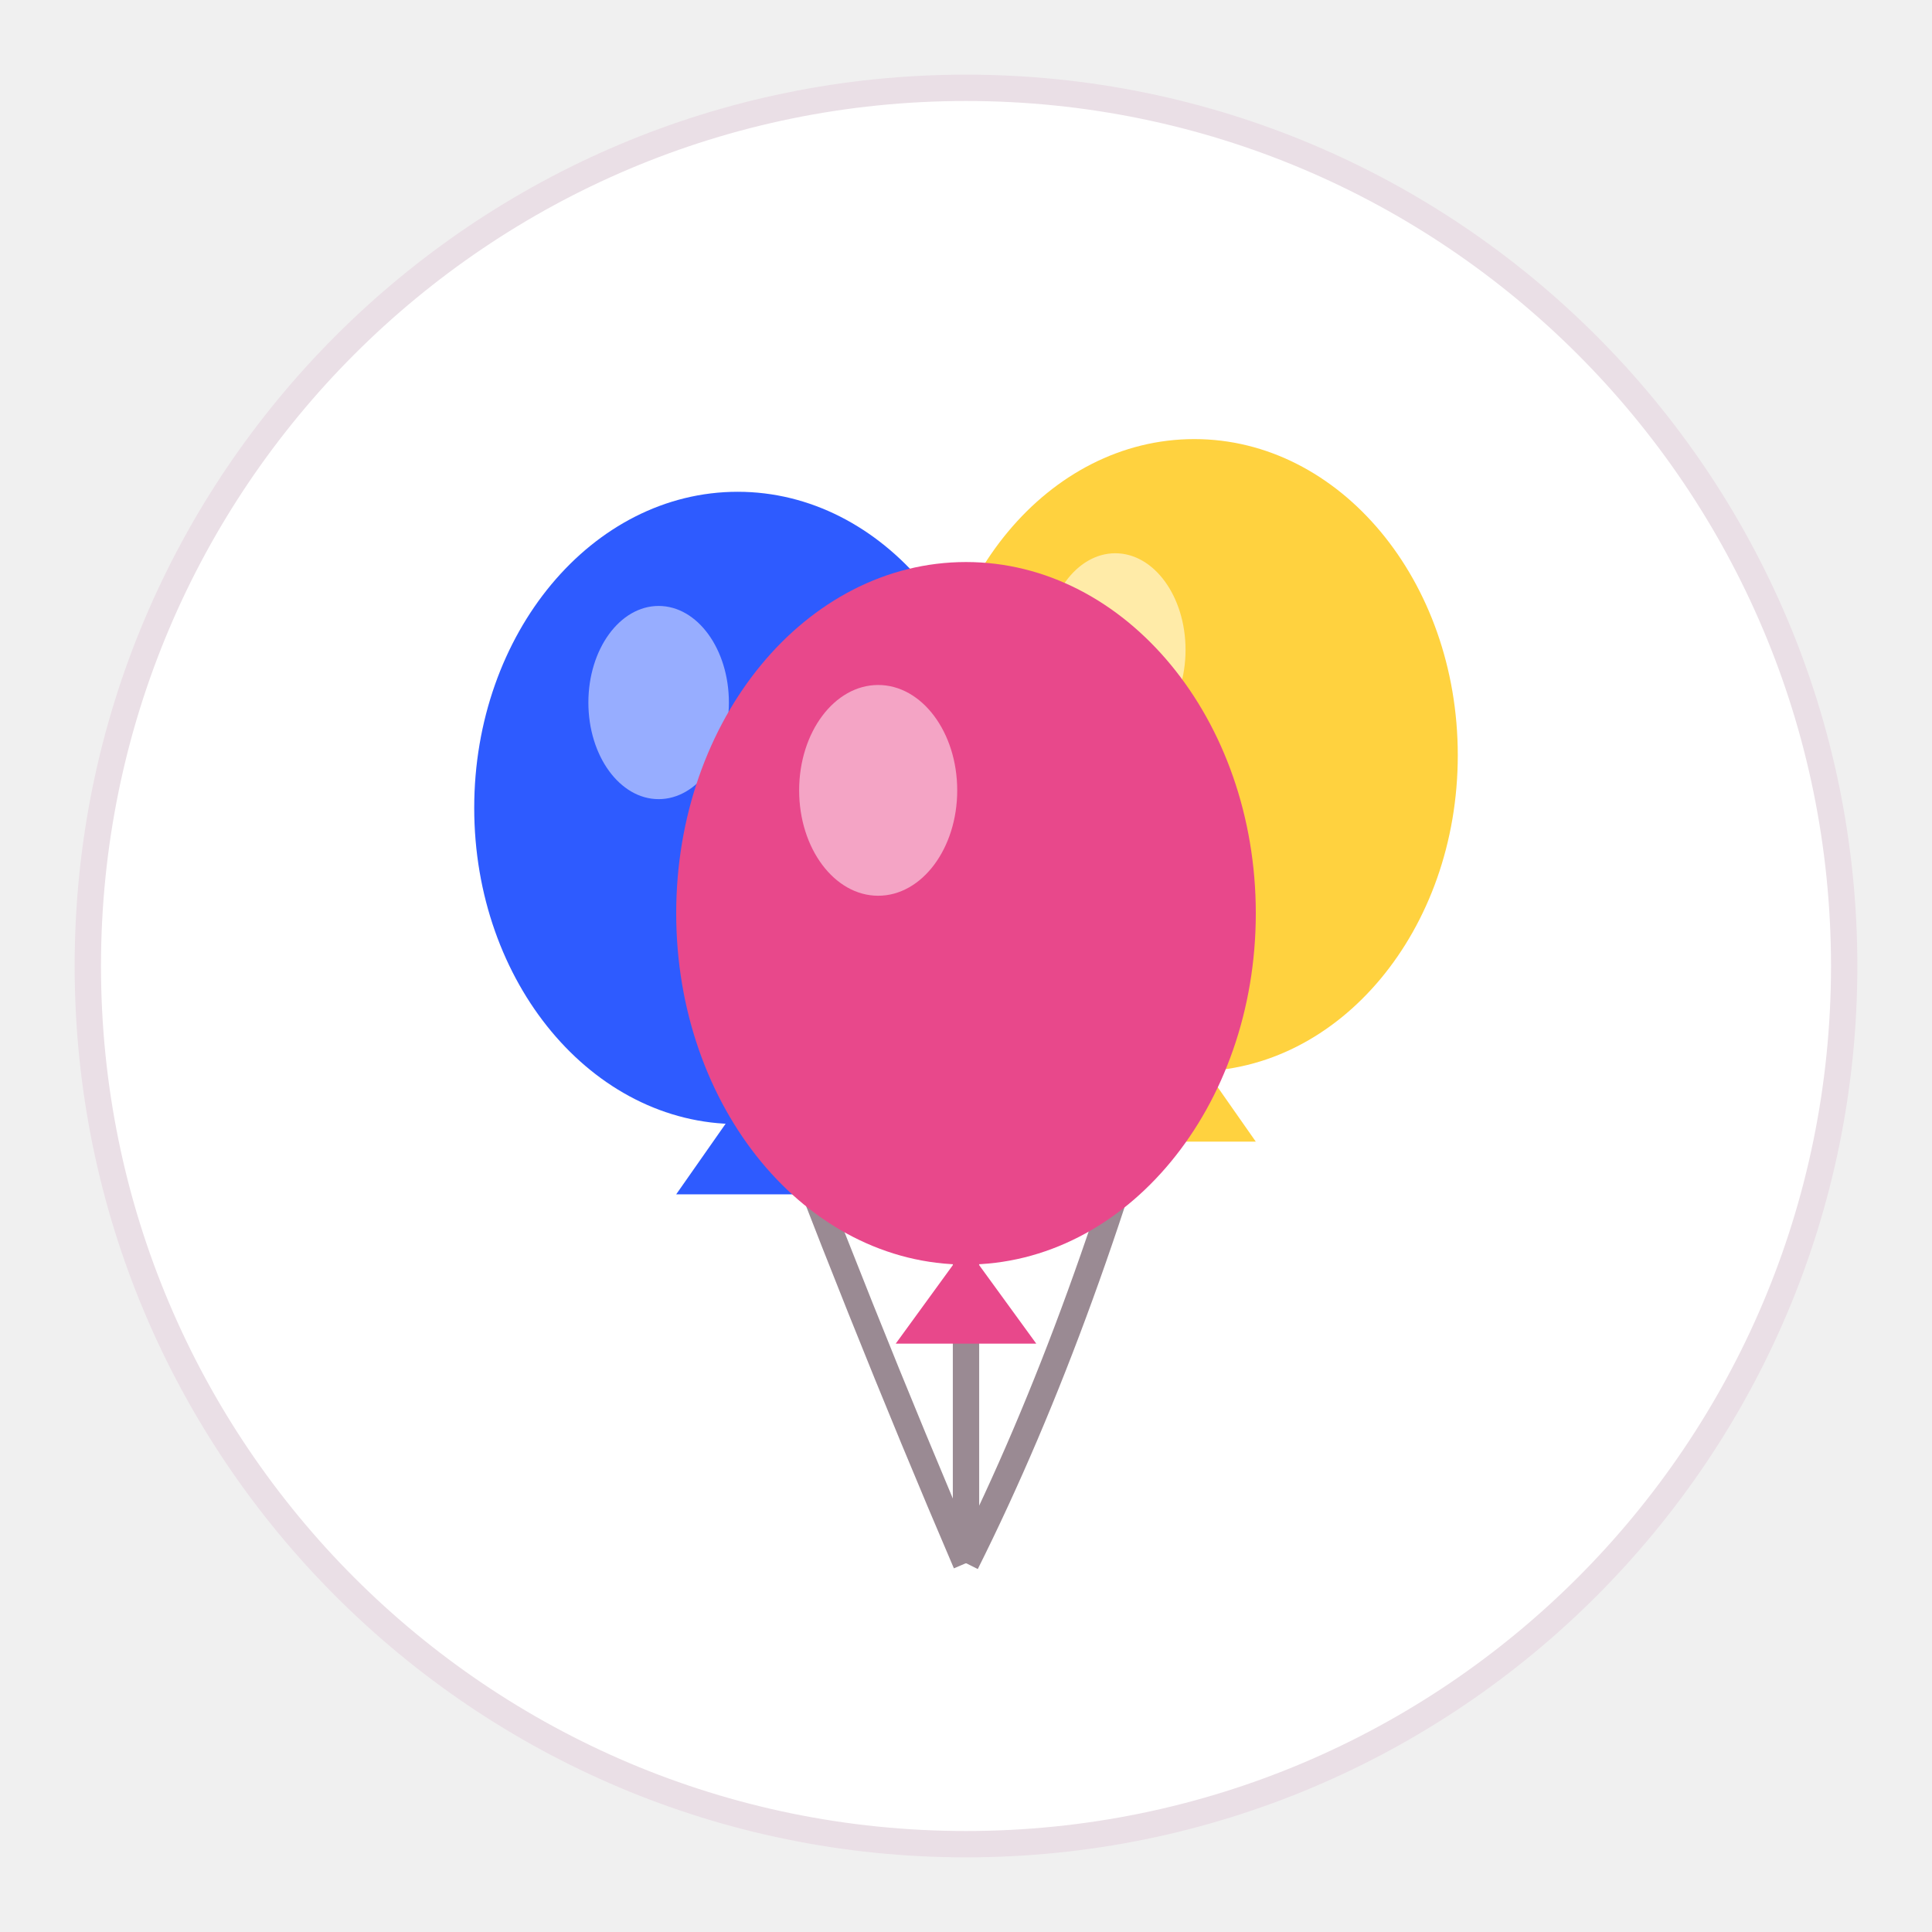
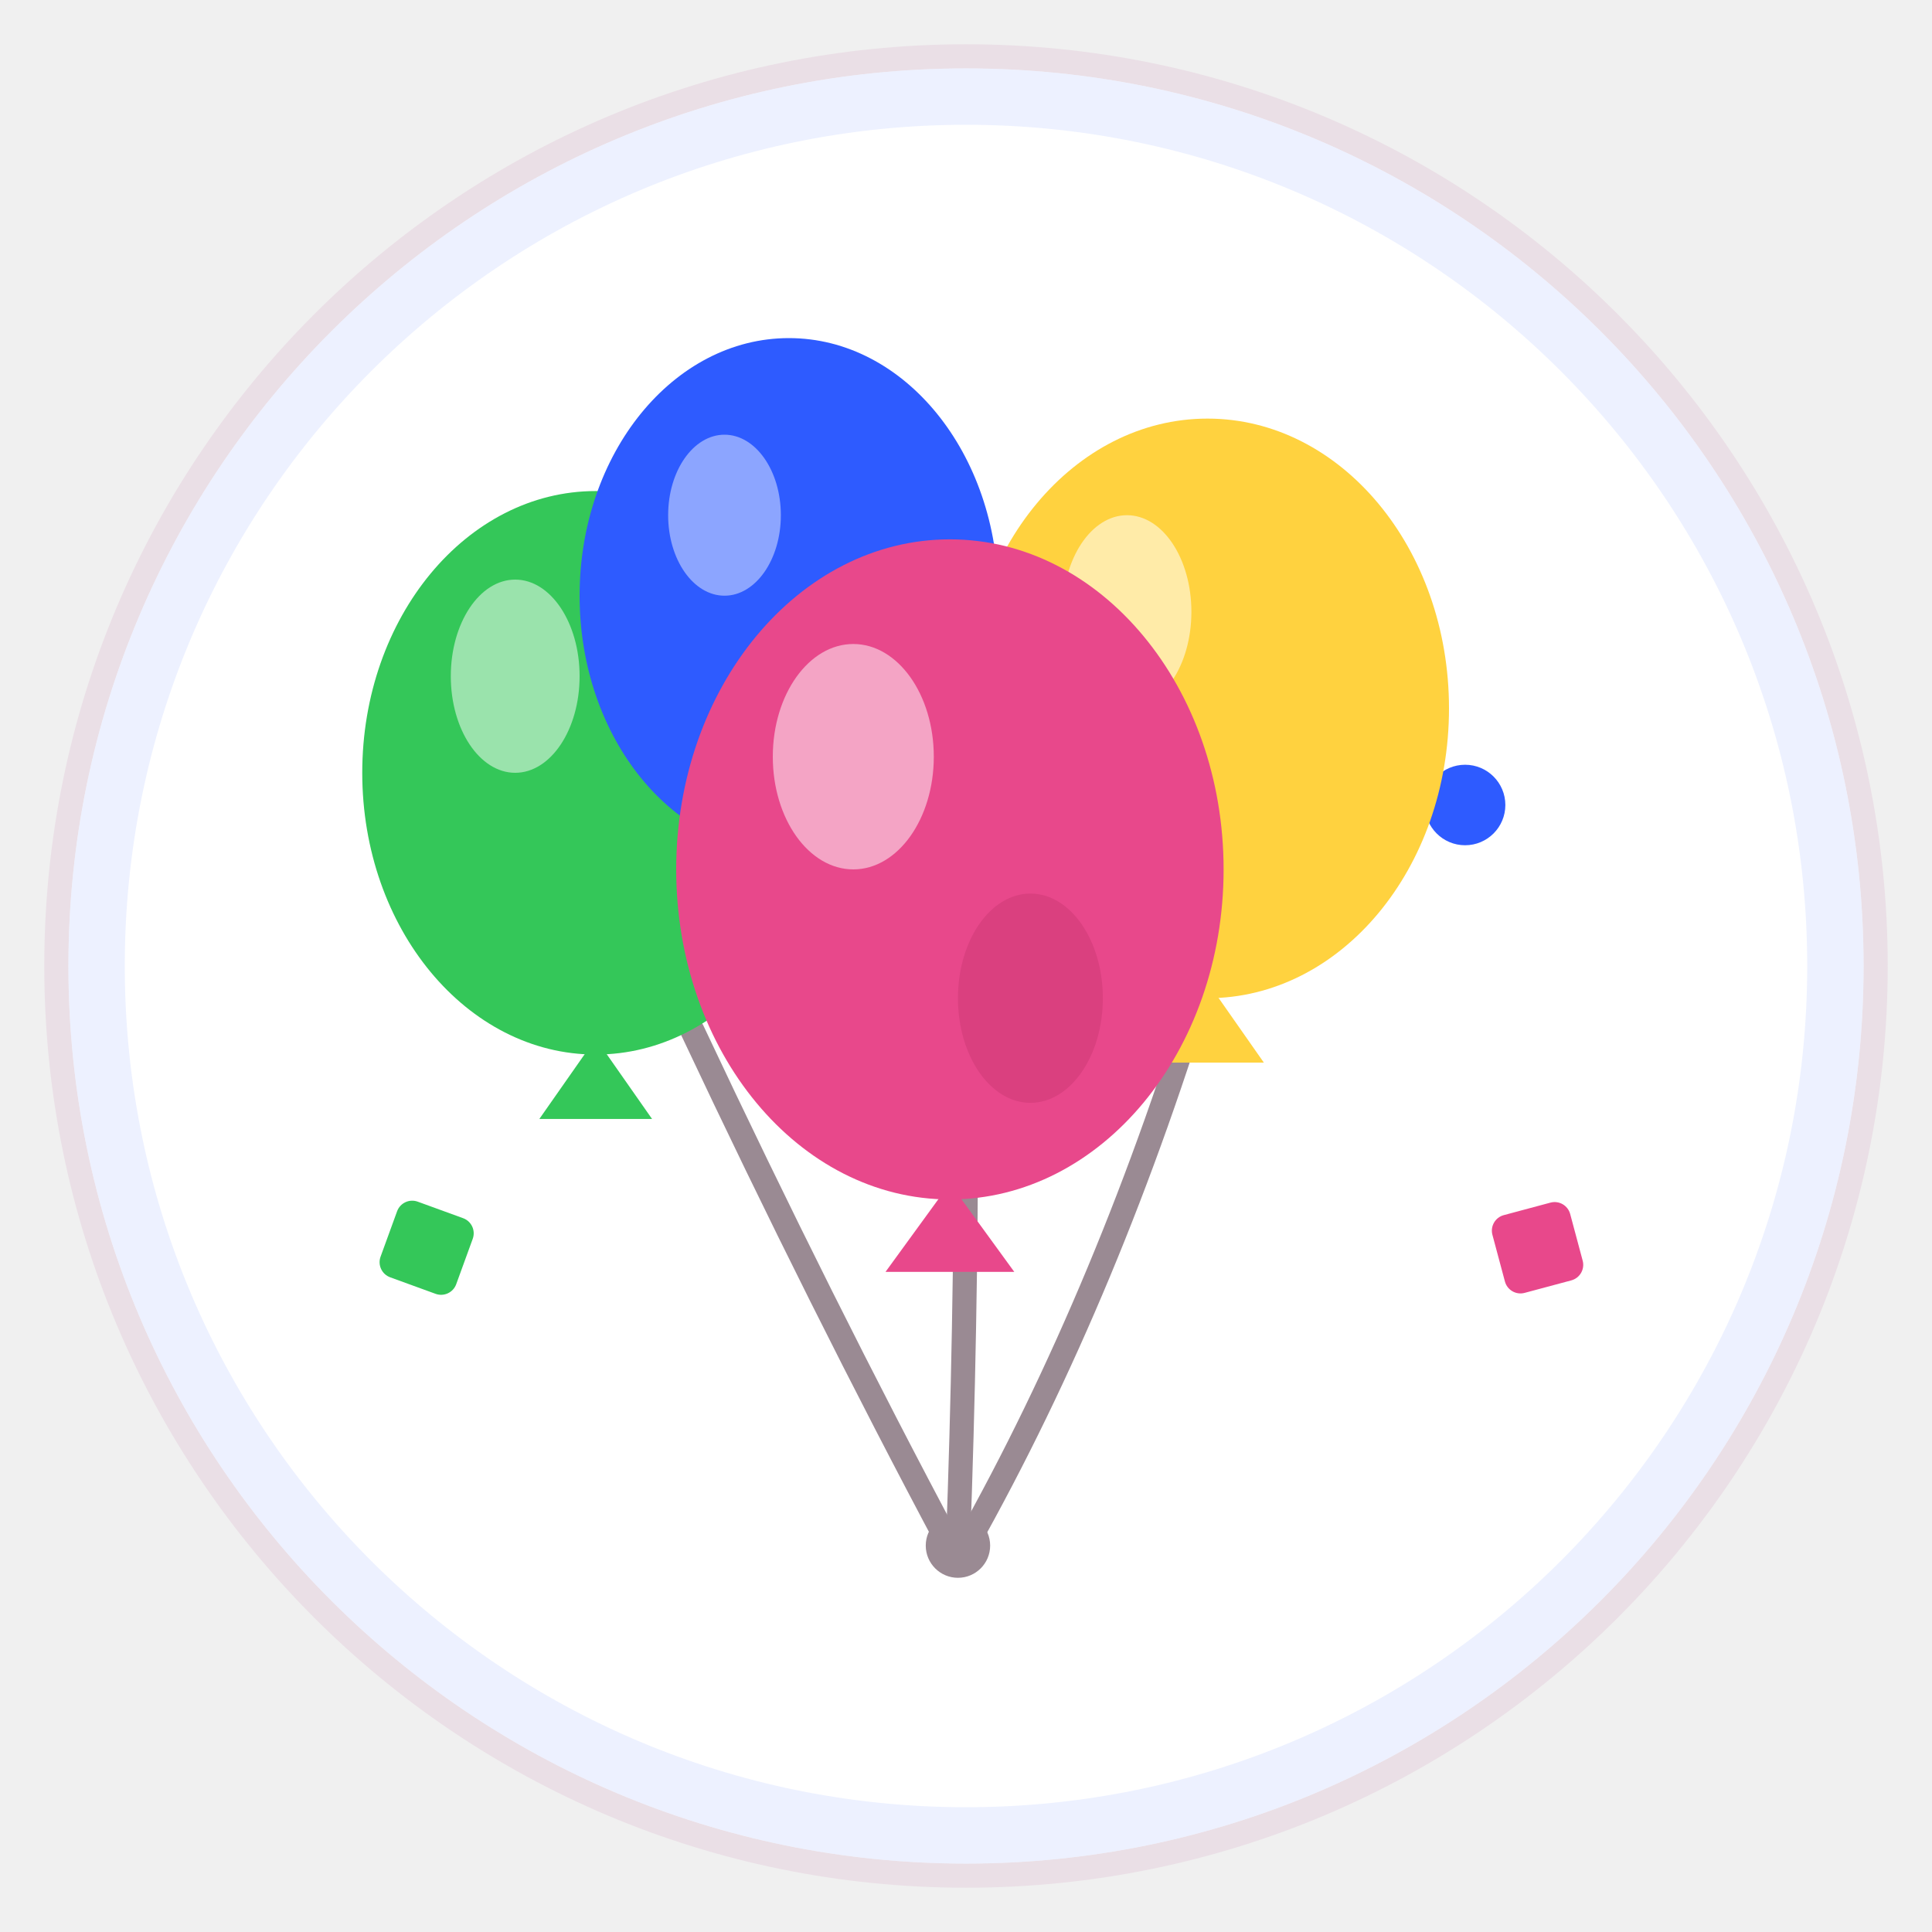
- <svg xmlns="http://www.w3.org/2000/svg" viewBox="0 0 220 220" role="img" aria-label="Palloncini">
-   <circle cx="110" cy="110" r="100" fill="#FFFFFF" stroke="#EADFE6" stroke-width="3" />
-   <path d="M86 118 Q98 150 110 178" fill="none" stroke="#9A8A93" stroke-width="3" />
-   <path d="M134 112 Q124 150 110 178" fill="none" stroke="#9A8A93" stroke-width="3" />
-   <path d="M110 124 Q110 150 110 178" fill="none" stroke="#9A8A93" stroke-width="3" />
-   <ellipse cx="84" cy="92" rx="30" ry="36" fill="#2E5BFF" />
-   <path d="M84 126 l-7 10 14 0 Z" fill="#2E5BFF" />
-   <ellipse cx="75" cy="80" rx="8" ry="11" fill="#FFFFFF" opacity=".5" />
-   <ellipse cx="136" cy="86" rx="30" ry="36" fill="#FFD23F" />
-   <path d="M136 120 l-7 10 14 0 Z" fill="#FFD23F" />
-   <ellipse cx="127" cy="74" rx="8" ry="11" fill="#FFFFFF" opacity=".55" />
-   <ellipse cx="110" cy="104" rx="33" ry="40" fill="#E8488B" />
-   <path d="M110 142 l-8 11 16 0 Z" fill="#E8488B" />
-   <ellipse cx="100" cy="90" rx="9" ry="12" fill="#FFFFFF" opacity=".5" />
+ <svg xmlns="http://www.w3.org/2000/svg" viewBox="0 0 240 240" role="img" aria-label="Palloncini">
+   <circle cx="120" cy="120" r="113" fill="#FFFFFF" stroke="#EADFE6" stroke-width="3" />
+   <circle cx="120" cy="120" r="108" fill="none" stroke="#D7E0FF" stroke-width="7" opacity=".45" />
+   <g>
+     <rect x="48" y="150" width="10" height="10" rx="2" fill="#34C759" transform="rotate(20 53 155)" />
+     <rect x="186" y="150" width="10" height="10" rx="2" fill="#E8488B" transform="rotate(-15 191 155)" />
+     <circle cx="58" cy="92" r="5" fill="#FFD23F" />
+     <circle cx="182" cy="100" r="5" fill="#2E5BFF" />
+     <path d="M150 64 l3 7 7 3 -7 3 -3 7 -3 -7 -7 -3 7 -3 Z" fill="#FFD23F" />
+   </g>
+   <g fill="none" stroke="#9A8A93" stroke-width="3" stroke-linecap="round">
+     <path d="M86 128 Q102 162 118 192" />
+     <path d="M150 120 Q138 160 120 192" />
+     <path d="M120 138 Q120 165 119 192" />
+   </g>
+   <circle cx="119" cy="192" r="4" fill="#9A8A93" />
+   <ellipse cx="74" cy="96" rx="29" ry="35" fill="#34C759" />
+   <ellipse cx="64" cy="84" rx="8" ry="12" fill="#FFFFFF" opacity=".5" />
+   <path d="M74 129 l-7 10 14 0 Z" fill="#34C759" />
+   <ellipse cx="150" cy="88" rx="30" ry="36" fill="#FFD23F" />
+   <ellipse cx="140" cy="76" rx="8" ry="12" fill="#FFFFFF" opacity=".55" />
+   <path d="M150 122 l-7 10 14 0 Z" fill="#FFD23F" />
+   <ellipse cx="98" cy="74" rx="26" ry="32" fill="#2E5BFF" />
+   <ellipse cx="90" cy="64" rx="7" ry="10" fill="#FFFFFF" opacity=".45" />
+   <path d="M98 104 l-6 9 12 0 Z" fill="#2E5BFF" />
+   <ellipse cx="118" cy="108" rx="34" ry="41" fill="#E8488B" />
+   <ellipse cx="106" cy="94" rx="10" ry="14" fill="#FFFFFF" opacity=".5" />
+   <ellipse cx="128" cy="124" rx="9" ry="13" fill="#C0306B" opacity=".35" />
+   <path d="M118 147 l-8 11 16 0 Z" fill="#E8488B" />
</svg>
